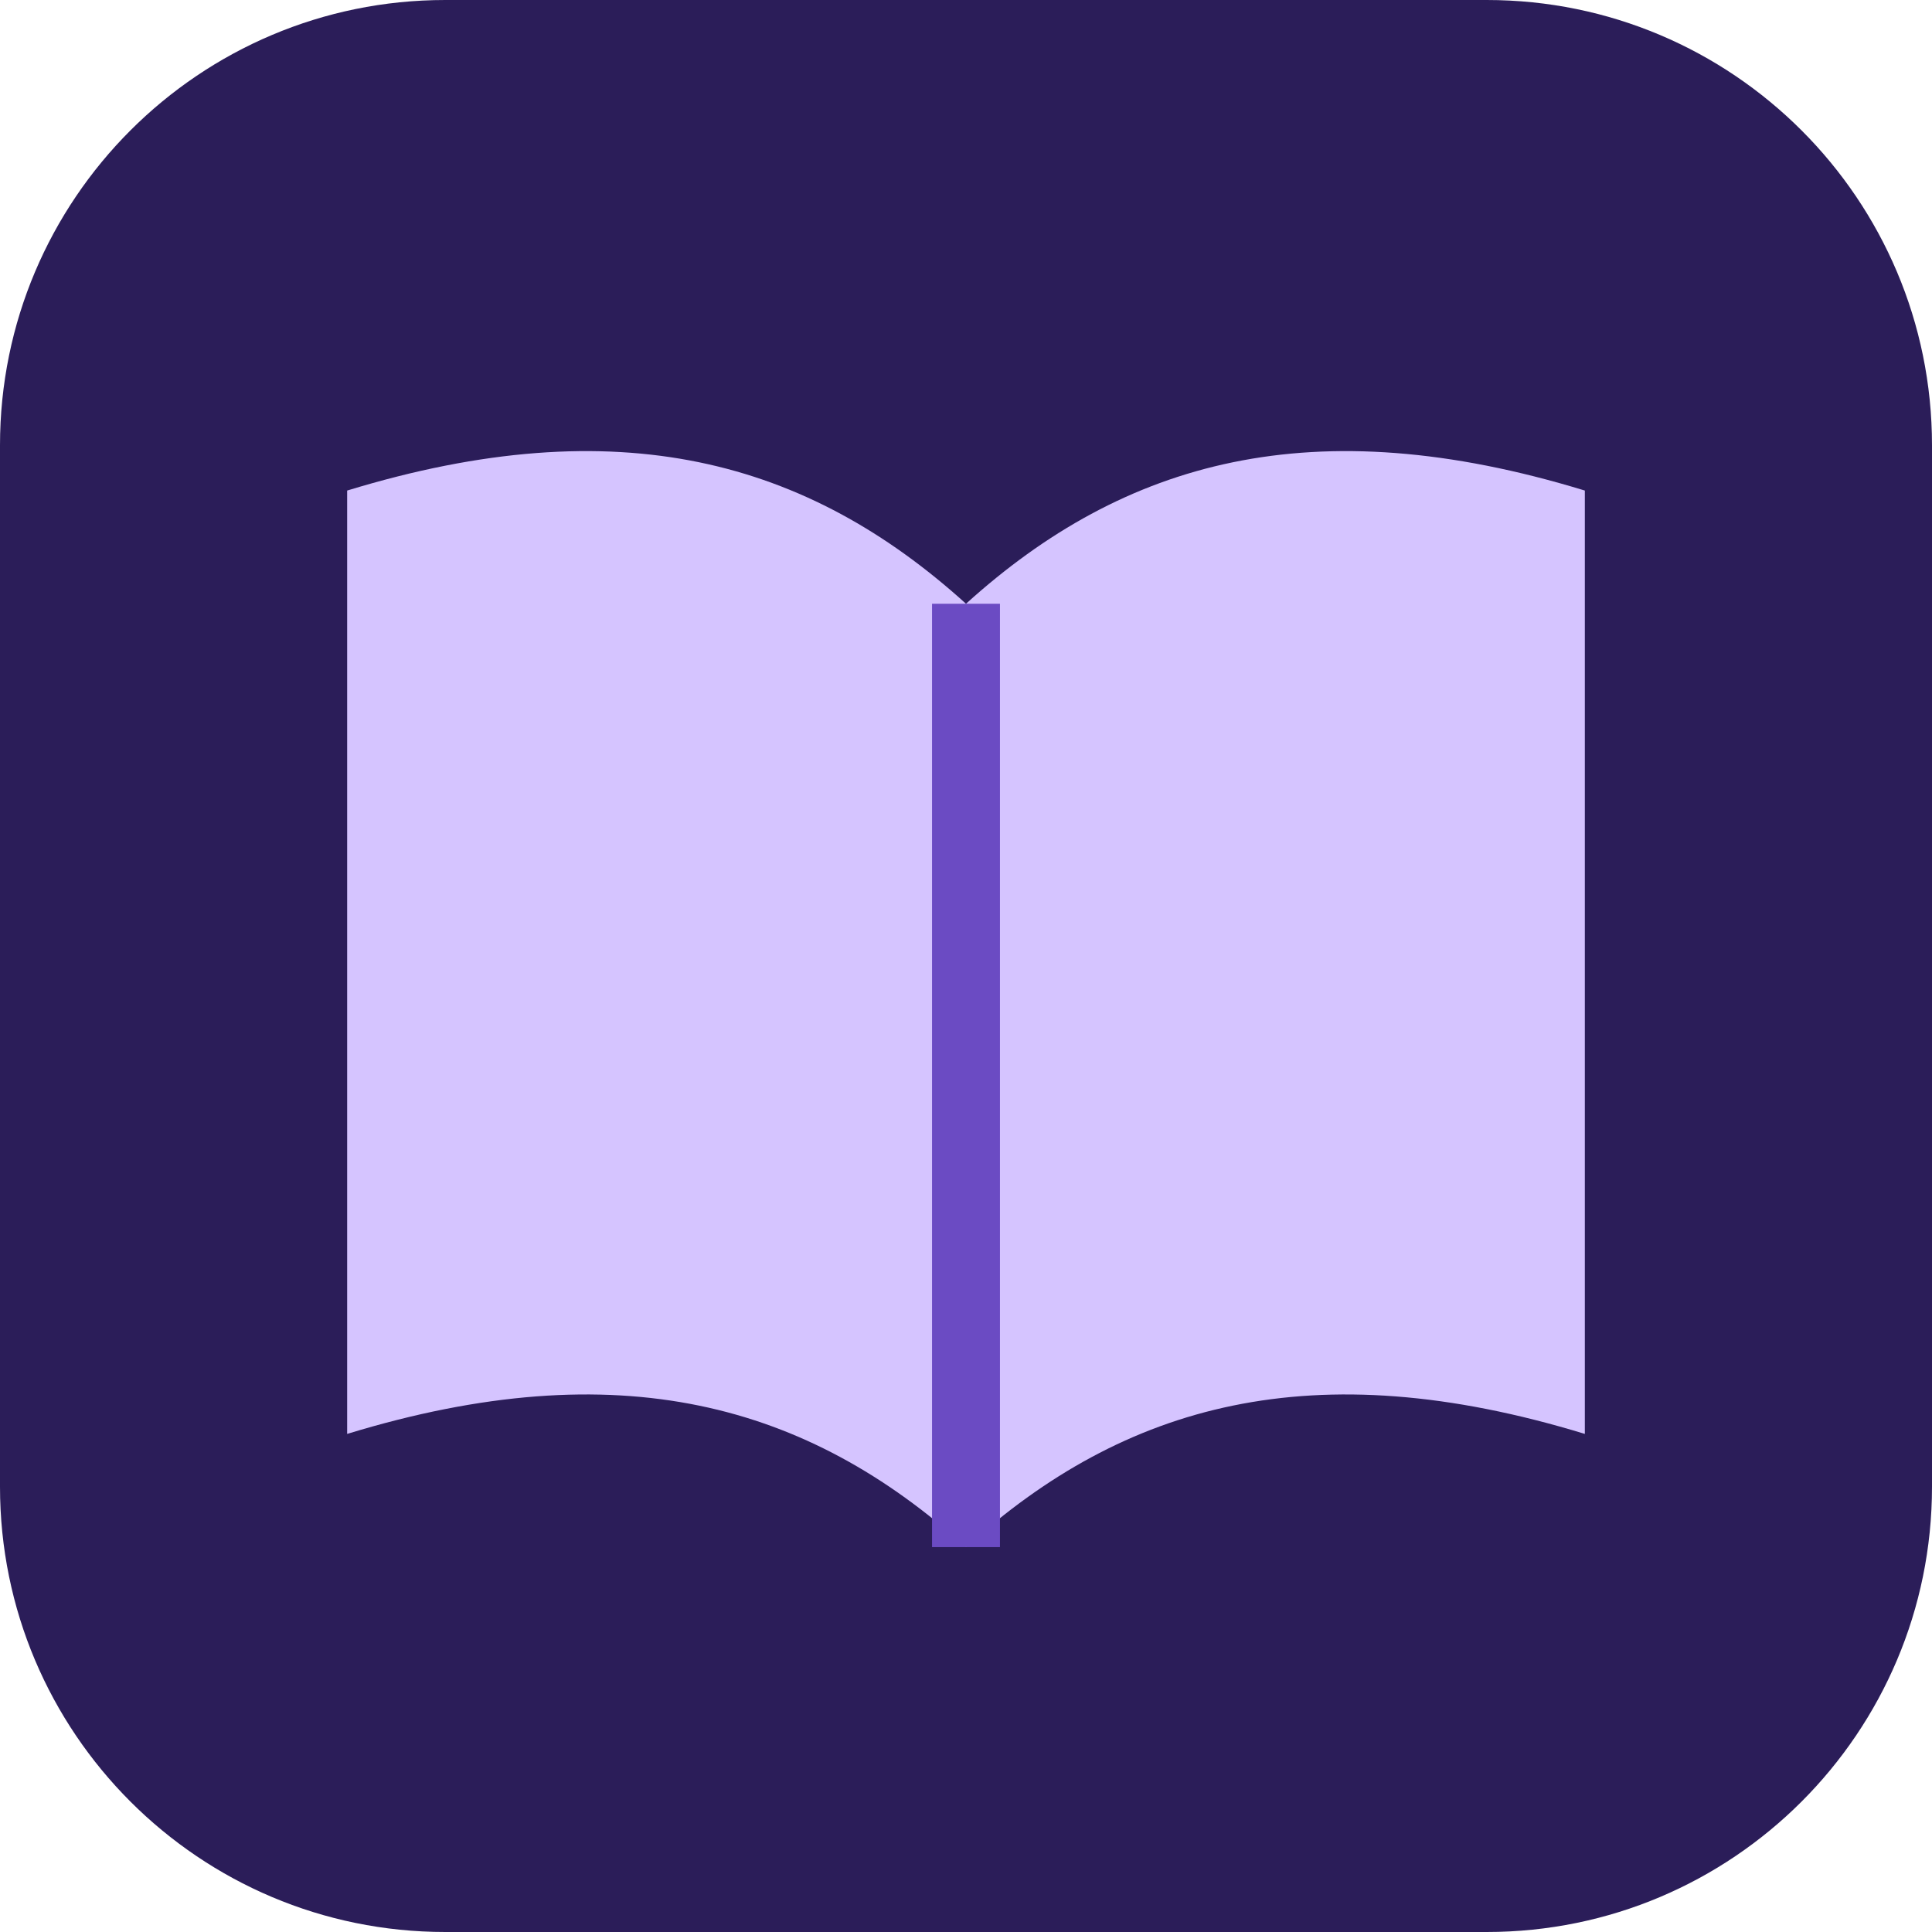
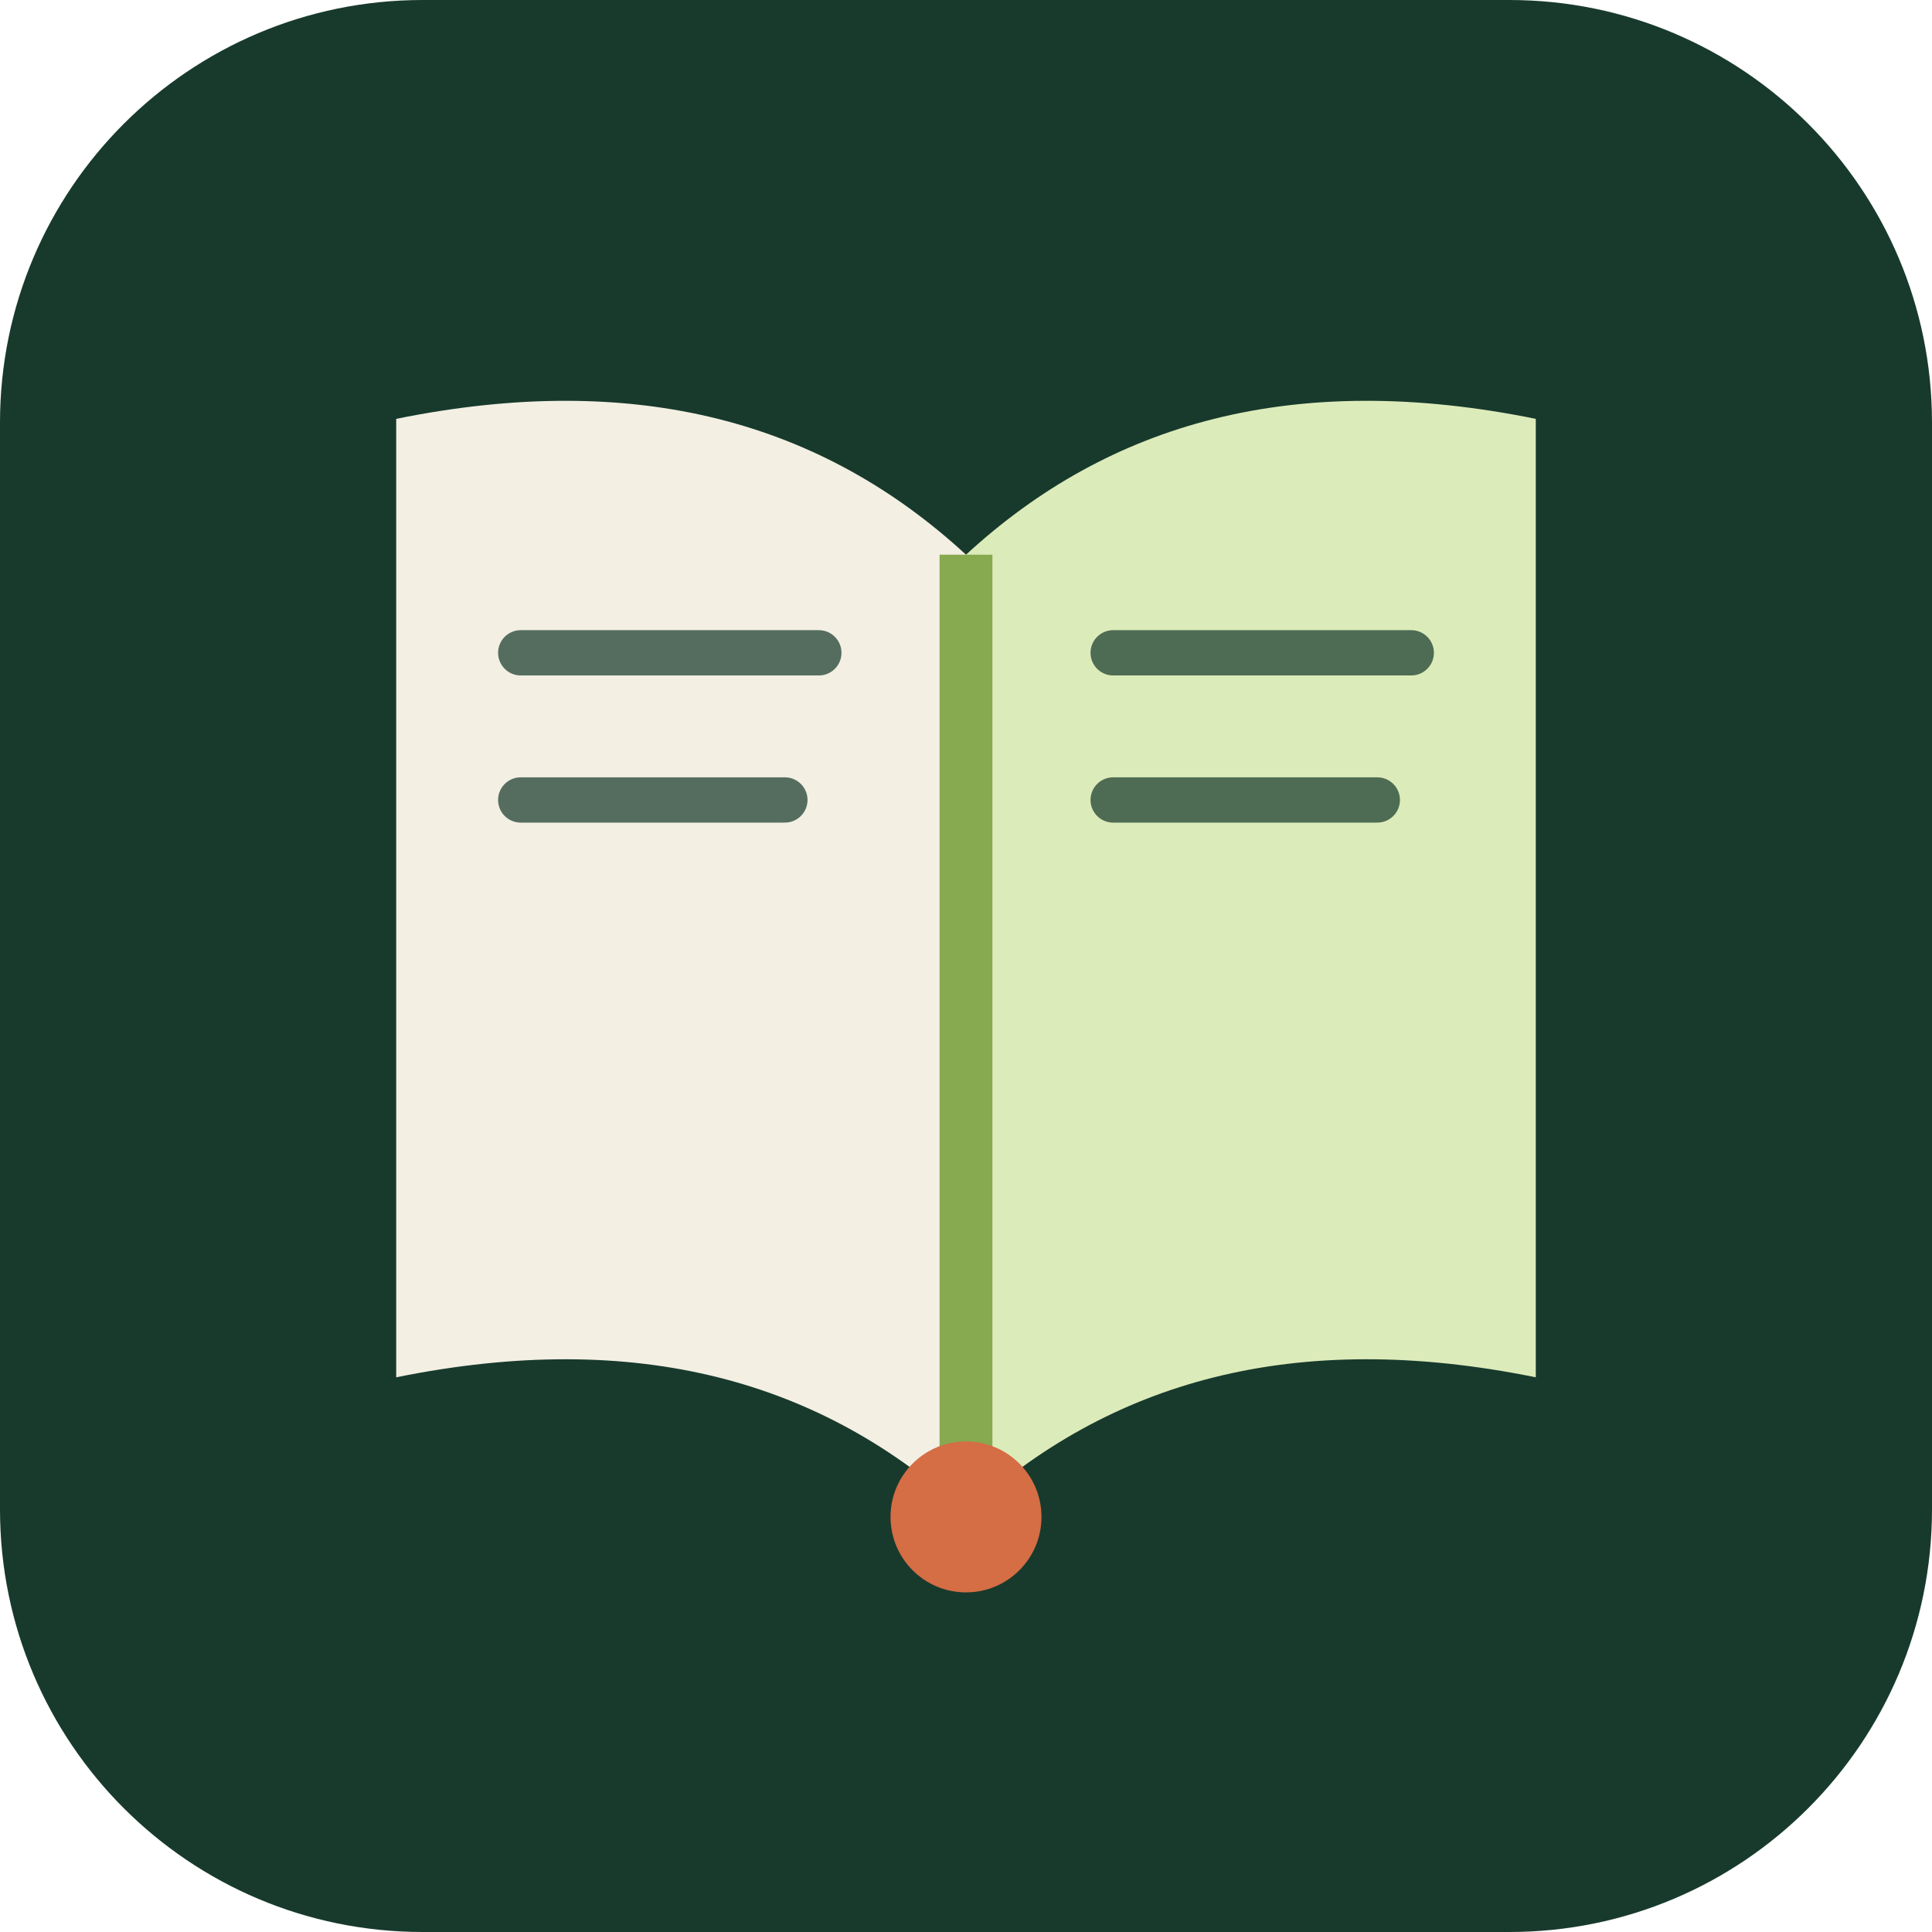
<svg xmlns="http://www.w3.org/2000/svg" viewBox="0 0 512 512">
-   <rect width="512" height="512" rx="118" fill="#2b1d59" />
-   <path d="M92 130c72-22 122-8 164 30v250c-42-38-92-52-164-30zm328 0c-72-22-122-8-164 30v250c42-38 92-52 164-30z" fill="#d5c4ff" />
-   <path d="M256 160v250" stroke="#6b4bc3" stroke-width="18" />
+   <rect width="512" height="512" rx="112" fill="#183a2d" />
+   <path d="M105 111c64-13 113 1 151 36v254c-38-35-87-49-151-36z" fill="#f3efe3" />
+   <path d="M407 111c-64-13-113 1-151 36v254c38-35 87-49 151-36z" fill="#dcebba" />
+   <path d="M256 147v254" stroke="#87a94f" stroke-width="14" />
+   <path d="M138 173h79M138 212h70M295 173h79M295 212h70" stroke="#183a2d" stroke-width="12" stroke-linecap="round" opacity=".72" />
+   <circle cx="256" cy="402" r="20" fill="#d56d45" />
</svg>
